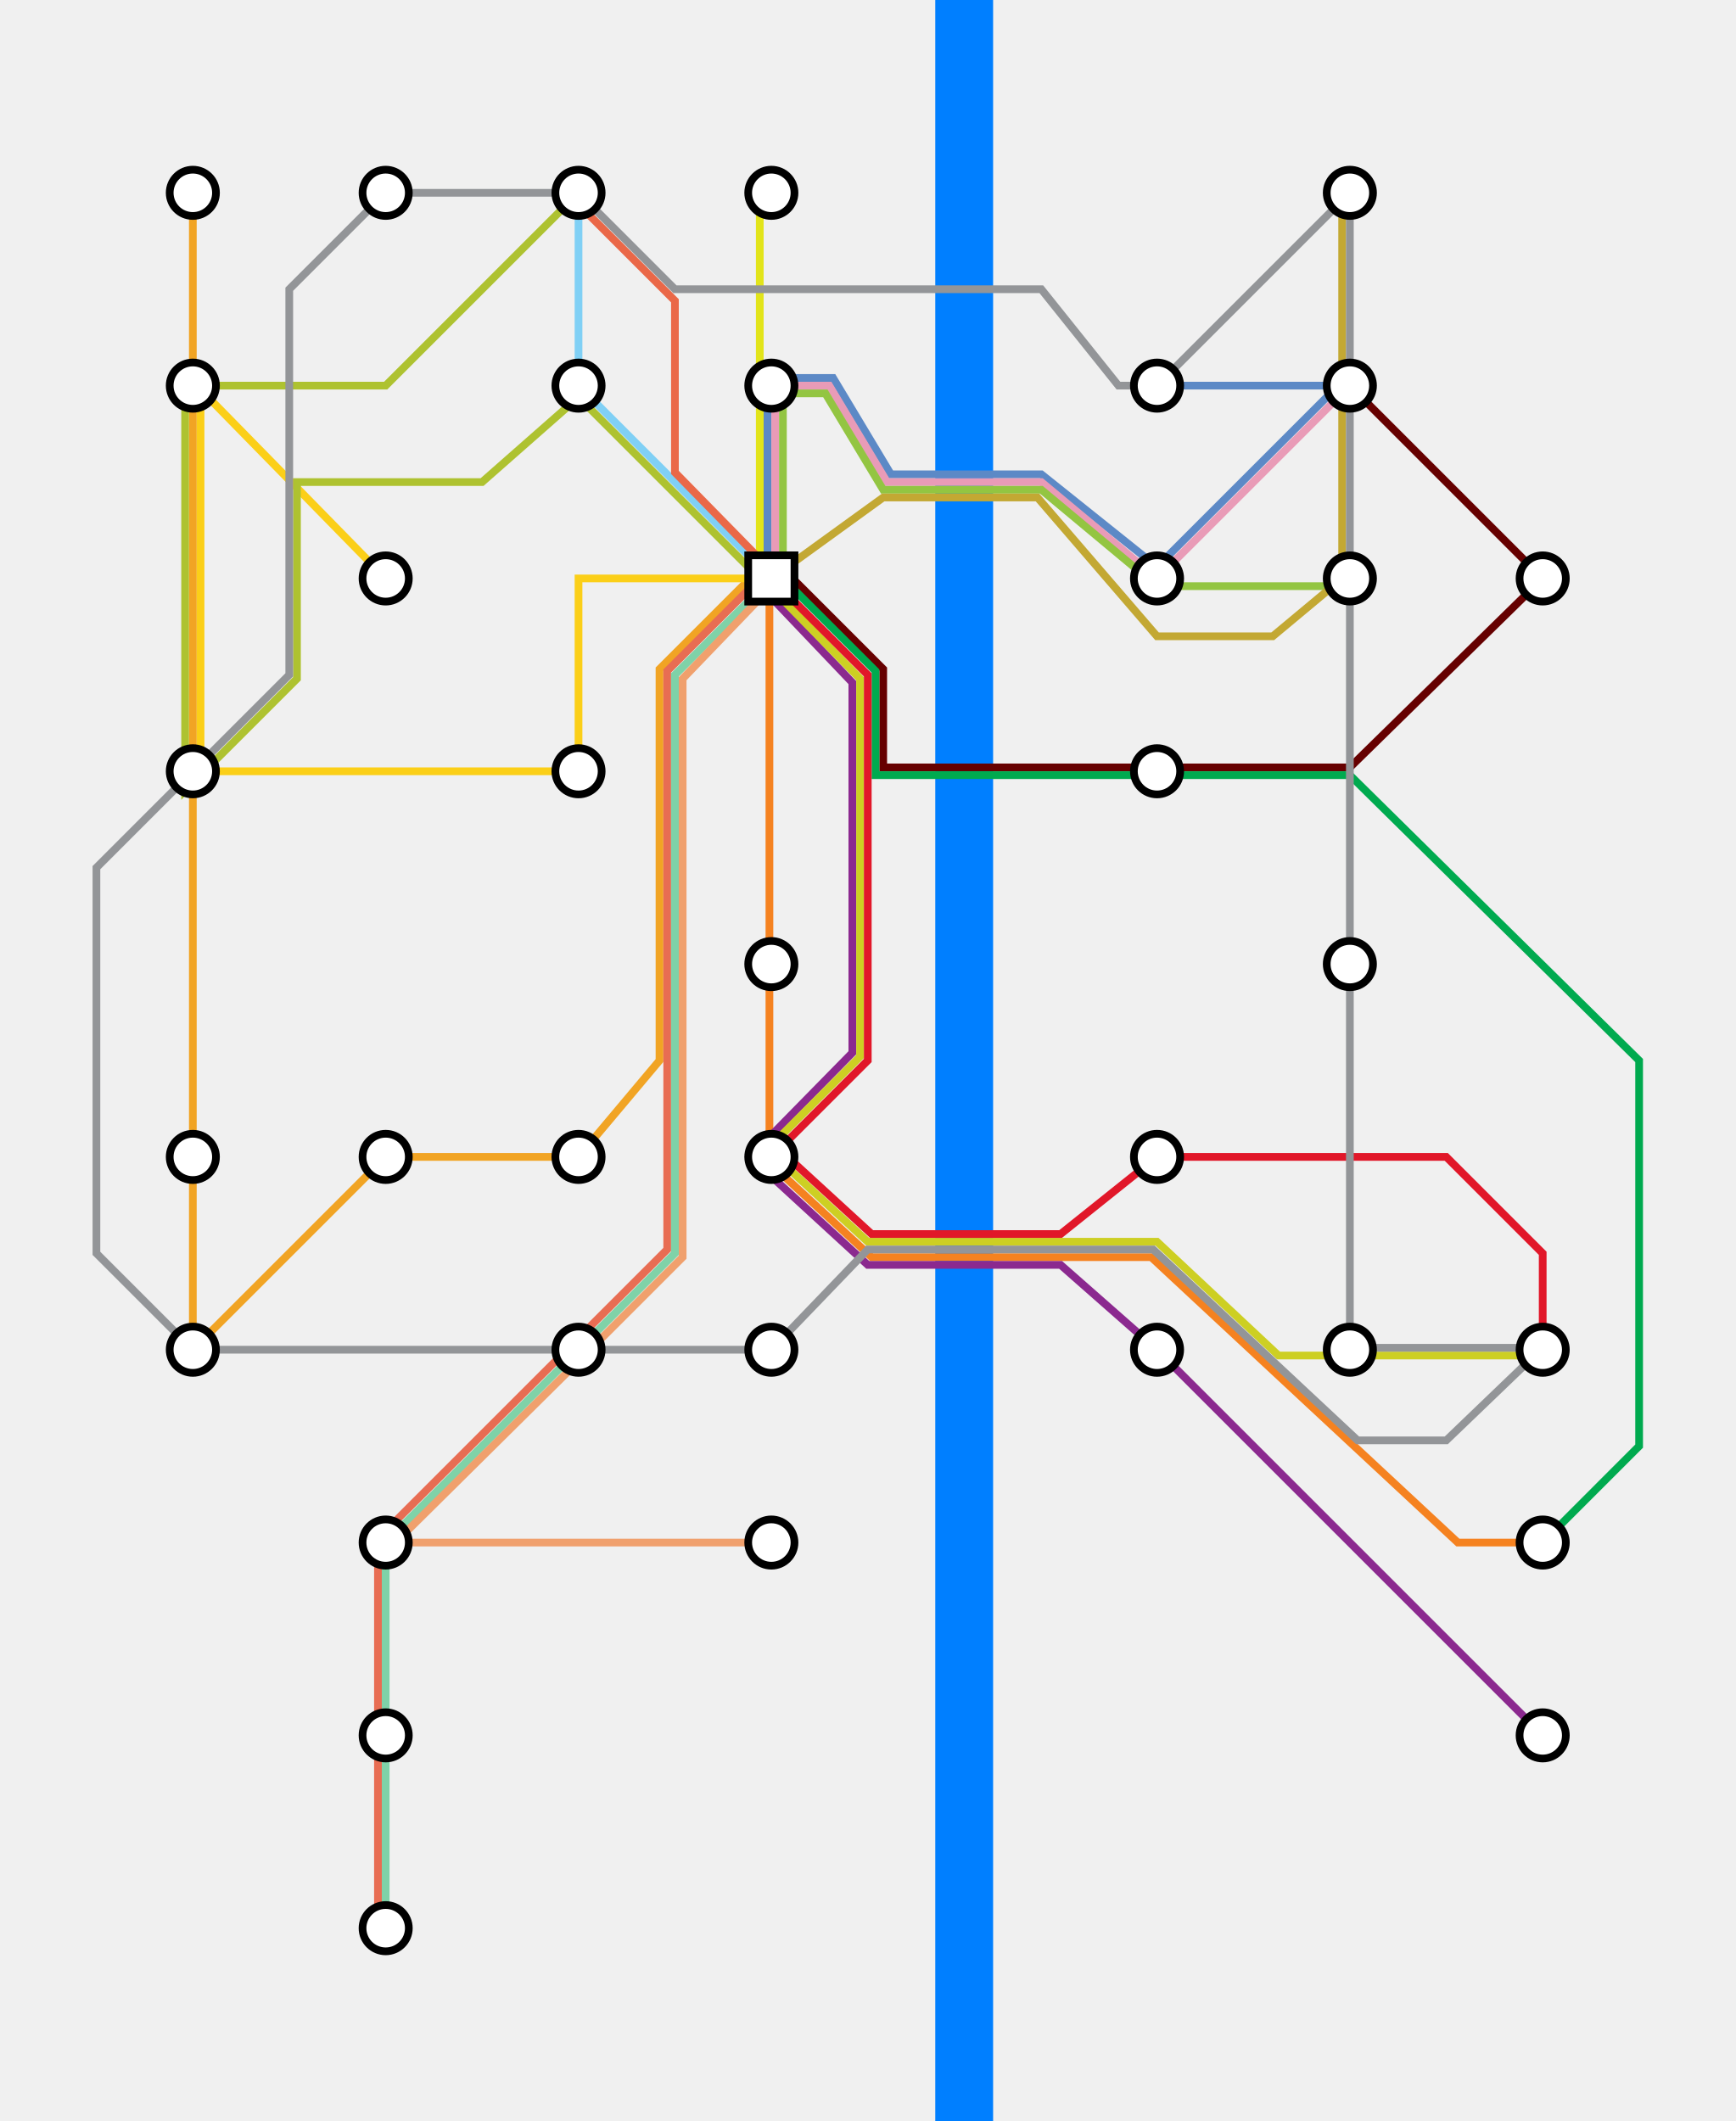
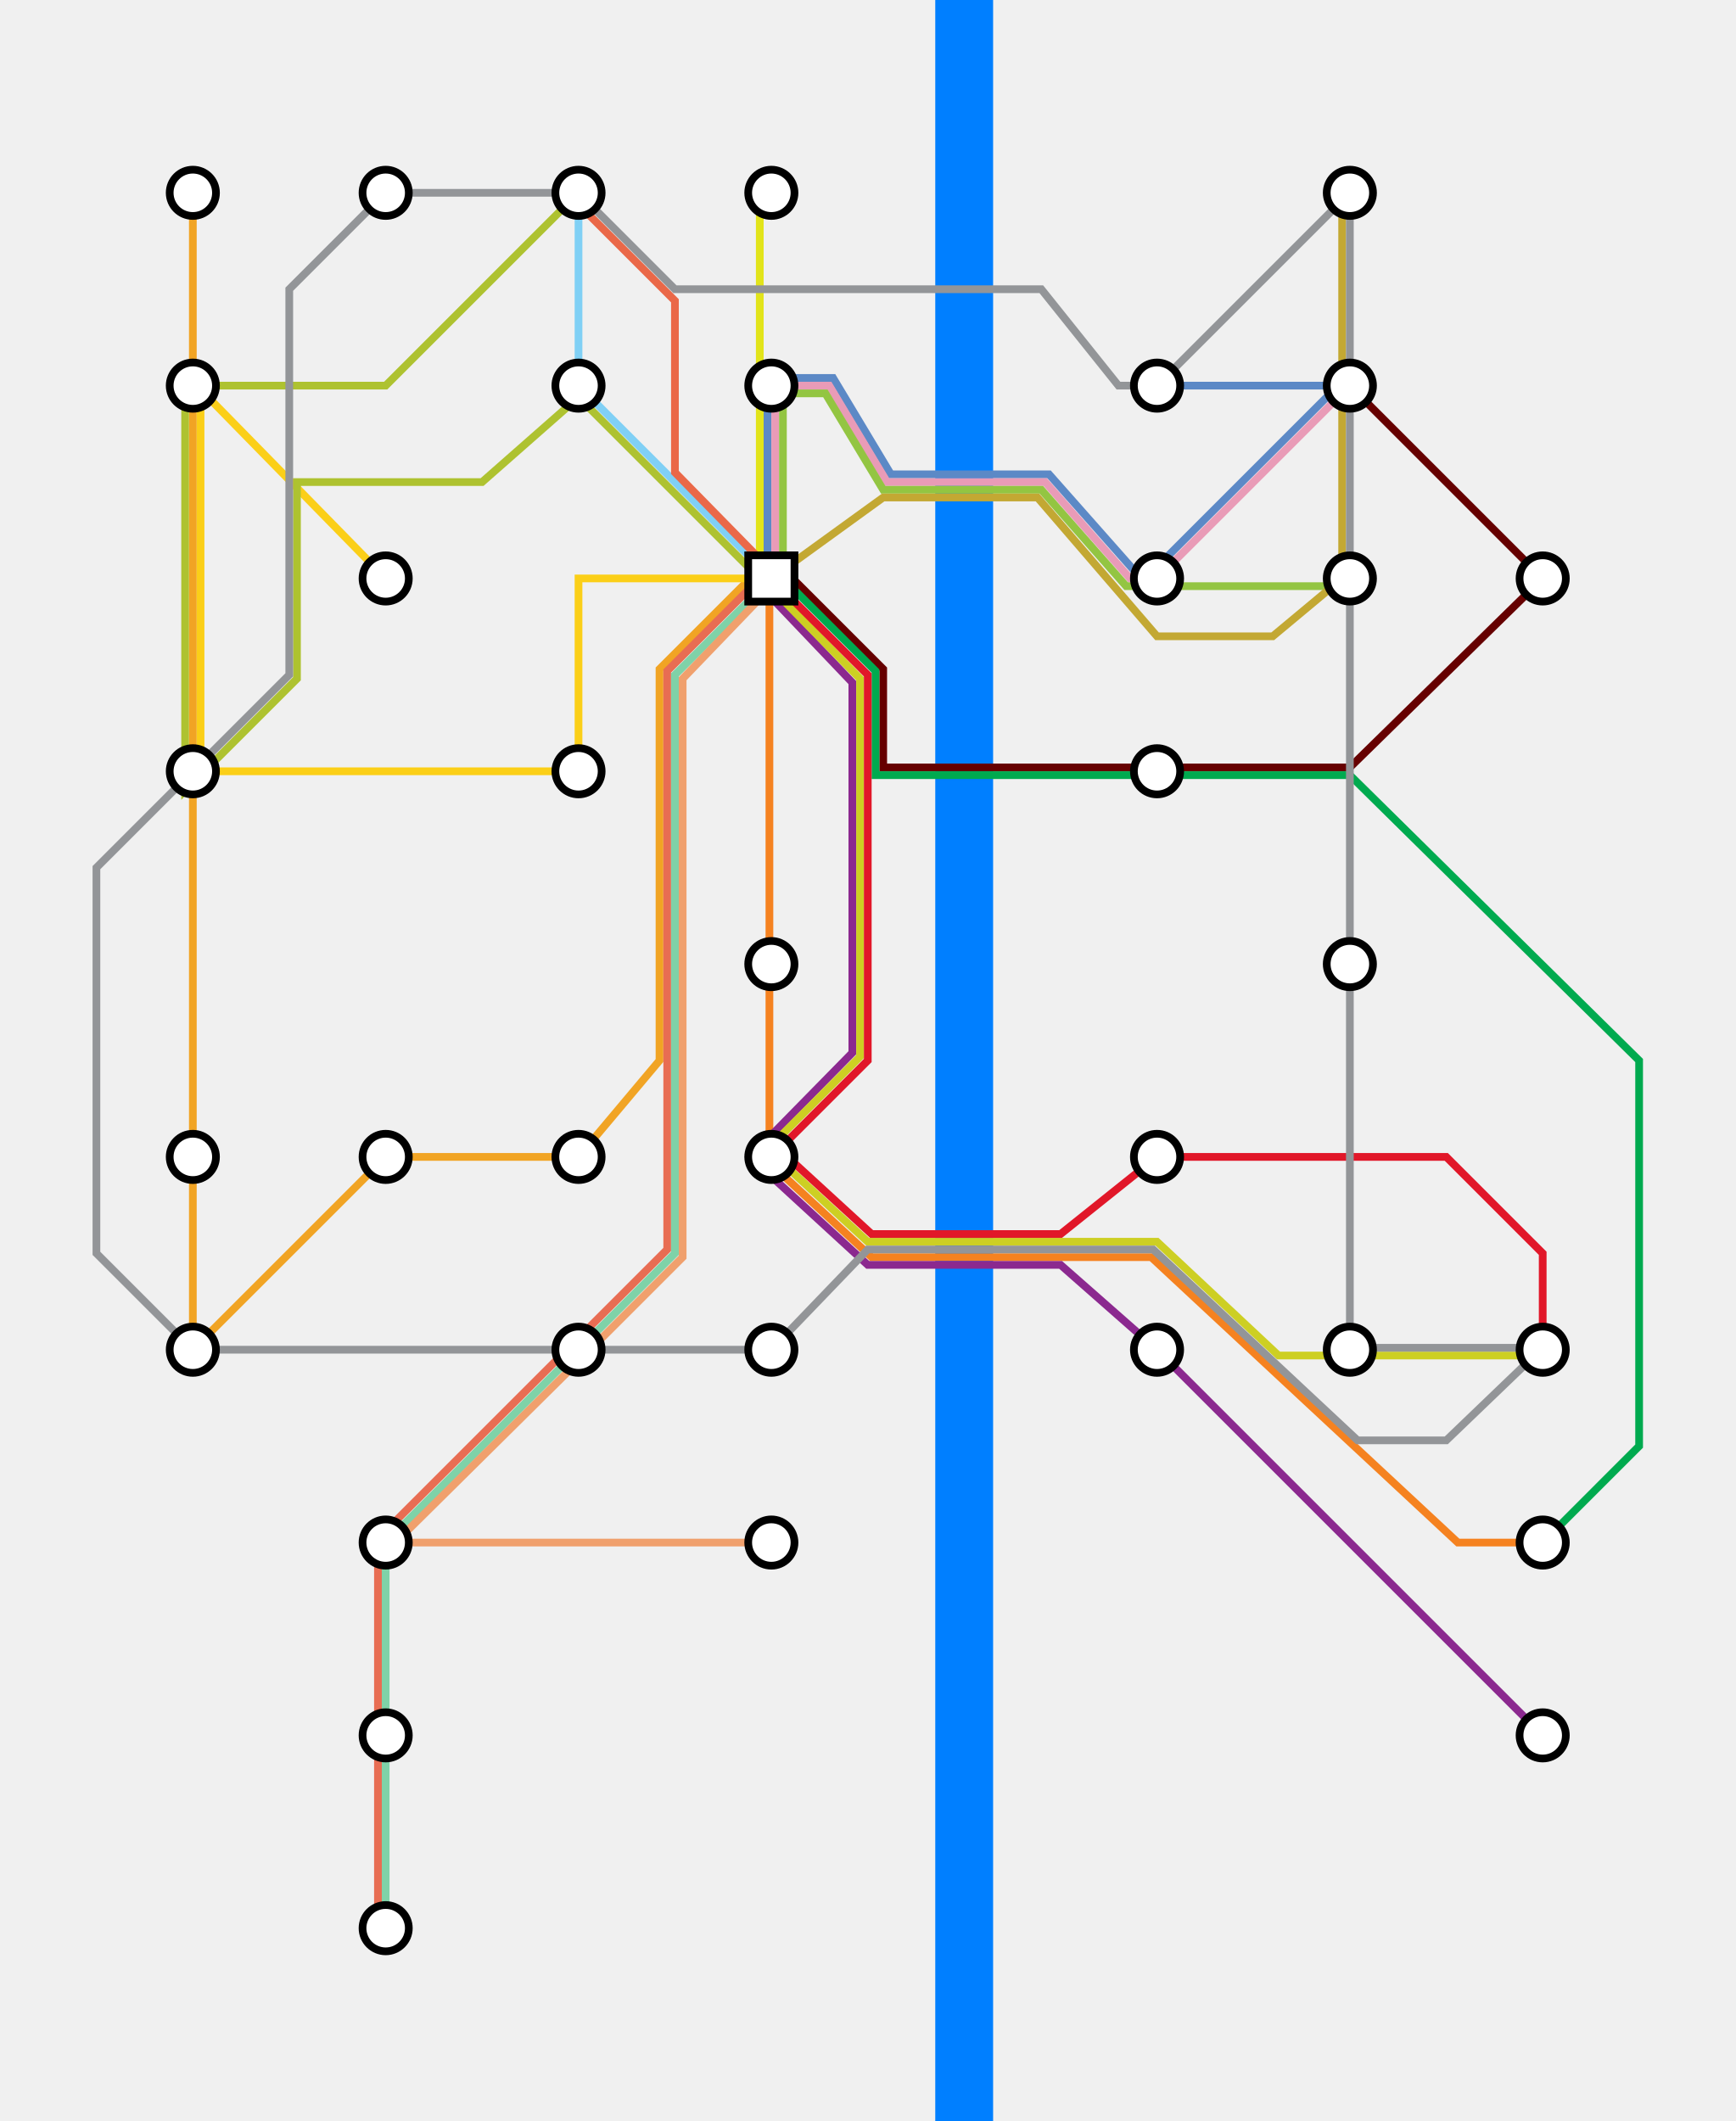
<svg xmlns="http://www.w3.org/2000/svg" xmlns:xlink="http://www.w3.org/1999/xlink" version="1.1" viewBox="0 0 900 1100">
  <symbol id="MajorBusStop">
    <g>
      <circle cx="15" cy="15" r="12" fill="white" stroke="black" stroke-width="4" />
    </g>
  </symbol>
  <symbol id="TransportCentre">
    <g>
      <rect x="3" y="3" width="24" height="24" fill="white" stroke="black" stroke-width="4" />
    </g>
  </symbol>
  <g id="BG">
    <rect id="river" x="485" y="0" height="1110" width="30" fill="#007FFF" />
  </g>
  <g id="routes" style="fill:none;stroke-width:4;">
    <path id="r01" style="stroke:#E2E41A;" d="M 394 300 L 394 100" title="Route #1" />
    <path id="r02" style="stroke:#F58220;" d="M 399 300 L 399 603 L 452 652 L 597 652 L 756 800 L 800 800" title="Route #2" />
    <path id="r03" style="stroke:#F1A424;" d="M 394 295 L 342 347 L 342 550 L 300 600 L 200 600 L 100 700 L 100 100" title="Route #3" />
-     <path id="r04" style="stroke:#5C89C6;" d="M 398 300 L 398 196 L 432 196 L 462 246 L 540 246 L 600 294 L 694 200 L 600 200" title="Route #4" />
-     <path id="r05" style="stroke:#E99BB7;" d="M 402 300 L 402 200 L 430 200 L 460 250 L 540 250 L 600 300 L 700 200" title="Route #5" />
+     <path id="r04" style="stroke:#5C89C6;" d="M 398 300 L 398 196 L 432 196 L 462 246 L 544 246 L 590 298 L 600 294 L 694 200 L 600 200" title="Route #4" />
+     <path id="r05" style="stroke:#E99BB7;" d="M 402 300 L 402 200 L 430 200 L 460 250 L 542 250 L 586 300 L 600 300 L 700 200" title="Route #5" />
    <path id="r06" style="stroke:#E86D53;" d="M 400 294 L 346 348 L 346 648 L 296 698 L 196 798 L 196 1000" title="Route #6" />
    <path id="r07" style="stroke:#7FD2A8;" d="M 400 300 L 350 350 L 350 650 L 300 700 L 200 800 L 200 1000" title="Route #7" />
    <path id="r08" style="stroke:#FBCF18;" d="M 400 300 L 300 300 L 300 400 L 104 400 L 104 202 L 200 300" title="Route #8" />
    <path id="r09" style="stroke:#AEC230;" d="M 400 306 L 300 206 L 250 250 L 154 250 L 154 352 L 96 410 L 96 200 L 200 200 L 300 100" title="Route #9" />
    <path id="r10" style="stroke:#8B298F;" d="M 402 312 L 442 354 L 442 546 L 389 600 L 450 656 L 550 656 L 600 700 L 800 900" title="Route #10" />
-     <path id="r11" style="stroke:#93C542;" d="M 406 300 L 406 204 L 428 204 L 458 254 L 540 254 L 600 304 L 700 304" title="Route #11" />
+     <path id="r11" style="stroke:#93C542;" d="M 406 300 L 406 204 L 428 204 L 458 254 L 540 254 L 584 304 L 600 304 L 700 304" title="Route #11" />
    <path id="r12" style="stroke:#F0A06D;" d="M 404 300 L 354 352 L 354 652 L 304 702 L 205 800 L 400 800" title="Route #12" />
    <path id="r13" style="stroke:#CDCF23;" d="M 400 305 L 446 352 L 446 548 L 398 596 L 450 644 L 600 644 L 663 703 L 700 703 L 800 703" title="Route #13" />
    <path id="r14" style="stroke:#660000;" d="M 405 294 L 458 347 L 458 398 L 600 398 L 700 398 L 800 300 L 700 200" title="Route #14" />
    <path id="r15" style="stroke:#00AA4F;" d="M 404 298 L 454 348 L 454 402 L 700 402 L 850 550 L 850 750 L 800 800" title="Route #15" />
    <path id="r16" style="stroke:#C3A833;" d="M 400 300 L 458 258 L 538 258 L 600 330 L 660 330 L 696 300 L 696 100" title="Route #16" />
    <path id="r17" style="stroke:#E11729;" d="M 400 300 L 450 350 L 450 550 L 404 596 L 452 640 L 550 640 L 600 600 L 750 600 L 800 650 L 800 700" title="Route #17" />
    <path id="r18" style="stroke:#80D0F5;" d="M 400 300 L 300 200 L 300 100" title="Route #18" />
    <path id="rCE" style="stroke:#EA6848;" d="M 400 296 L 350 245 L 350 156 L 300 106" title="Route #CE" />
    <path id="rOrbiter" style="stroke:#939598;" d="M 200 100 L 300 100 L 350 150 L 540 150 L 580 200 L 600 200 L 700 100 L 700 699 L 800 699 L 750 747 L 704 747 L 598 648 L 450 648 L 400 700 L 100 700 L 50 650 L 50 450 L 150 350 L 150 150 L 200 100" title="Orbiter" />
  </g>
  <g id="stops">
    <use xlink:href="#MajorBusStop" x="85" y="85" />
    <use xlink:href="#MajorBusStop" x="185" y="85" />
    <use xlink:href="#MajorBusStop" x="285" y="85" />
    <use xlink:href="#MajorBusStop" x="385" y="85" />
    <use xlink:href="#MajorBusStop" x="685" y="85" />
    <use xlink:href="#MajorBusStop" x="85" y="185" />
    <use xlink:href="#MajorBusStop" x="285" y="185" />
    <use xlink:href="#MajorBusStop" x="385" y="185" />
    <use xlink:href="#MajorBusStop" x="585" y="185" />
    <use xlink:href="#MajorBusStop" x="685" y="185" />
    <use xlink:href="#MajorBusStop" x="185" y="285" />
    <use xlink:href="#TransportCentre" x="385" y="285" />
    <use xlink:href="#MajorBusStop" x="585" y="285" />
    <use xlink:href="#MajorBusStop" x="685" y="285" />
    <use xlink:href="#MajorBusStop" x="785" y="285" />
    <use xlink:href="#MajorBusStop" x="85" y="385" />
    <use xlink:href="#MajorBusStop" x="285" y="385" />
    <use xlink:href="#MajorBusStop" x="585" y="385" />
    <use xlink:href="#MajorBusStop" x="385" y="485" />
    <use xlink:href="#MajorBusStop" x="685" y="485" />
    <use xlink:href="#MajorBusStop" x="85" y="585" />
    <use xlink:href="#MajorBusStop" x="185" y="585" />
    <use xlink:href="#MajorBusStop" x="285" y="585" />
    <use xlink:href="#MajorBusStop" x="385" y="585" />
    <use xlink:href="#MajorBusStop" x="585" y="585" />
    <use xlink:href="#MajorBusStop" x="85" y="685" />
    <use xlink:href="#MajorBusStop" x="285" y="685" />
    <use xlink:href="#MajorBusStop" x="385" y="685" />
    <use xlink:href="#MajorBusStop" x="585" y="685" />
    <use xlink:href="#MajorBusStop" x="685" y="685" />
    <use xlink:href="#MajorBusStop" x="785" y="685" />
    <use xlink:href="#MajorBusStop" x="185" y="785" />
    <use xlink:href="#MajorBusStop" x="385" y="785" />
    <use xlink:href="#MajorBusStop" x="785" y="785" />
    <use xlink:href="#MajorBusStop" x="185" y="885" />
    <use xlink:href="#MajorBusStop" x="785" y="885" />
    <use xlink:href="#MajorBusStop" x="185" y="985" />
  </g>
</svg>
